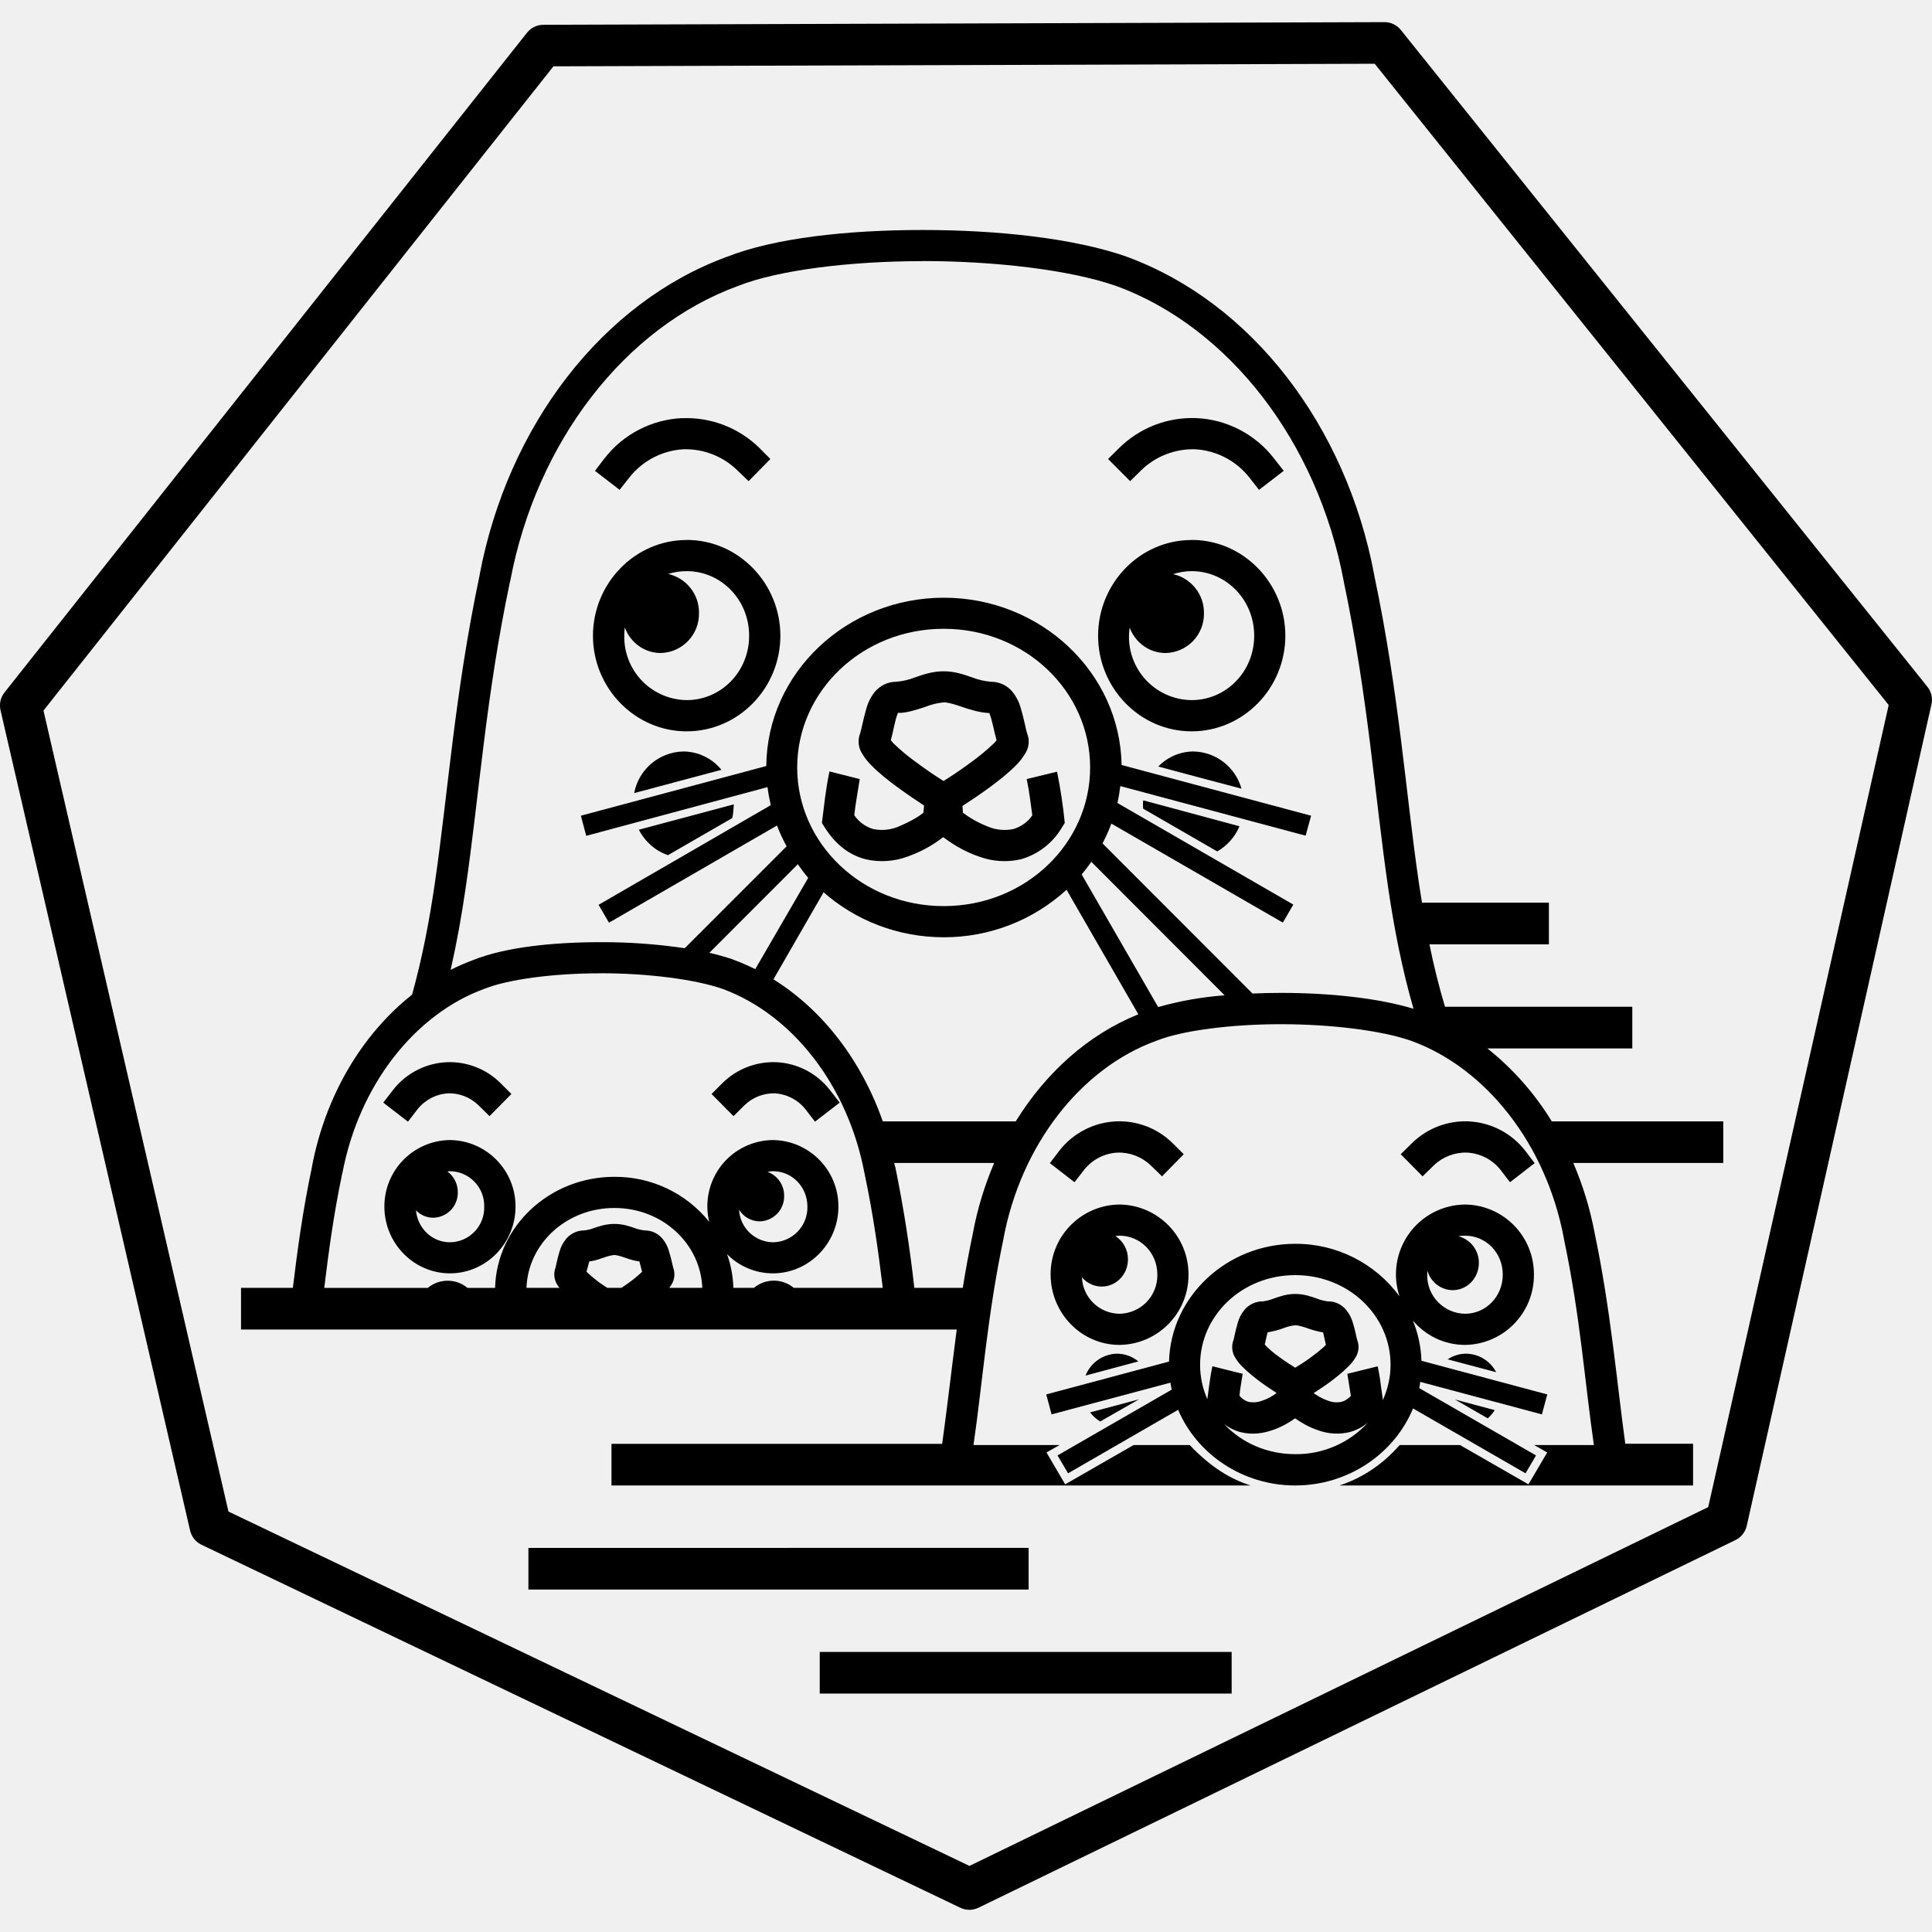
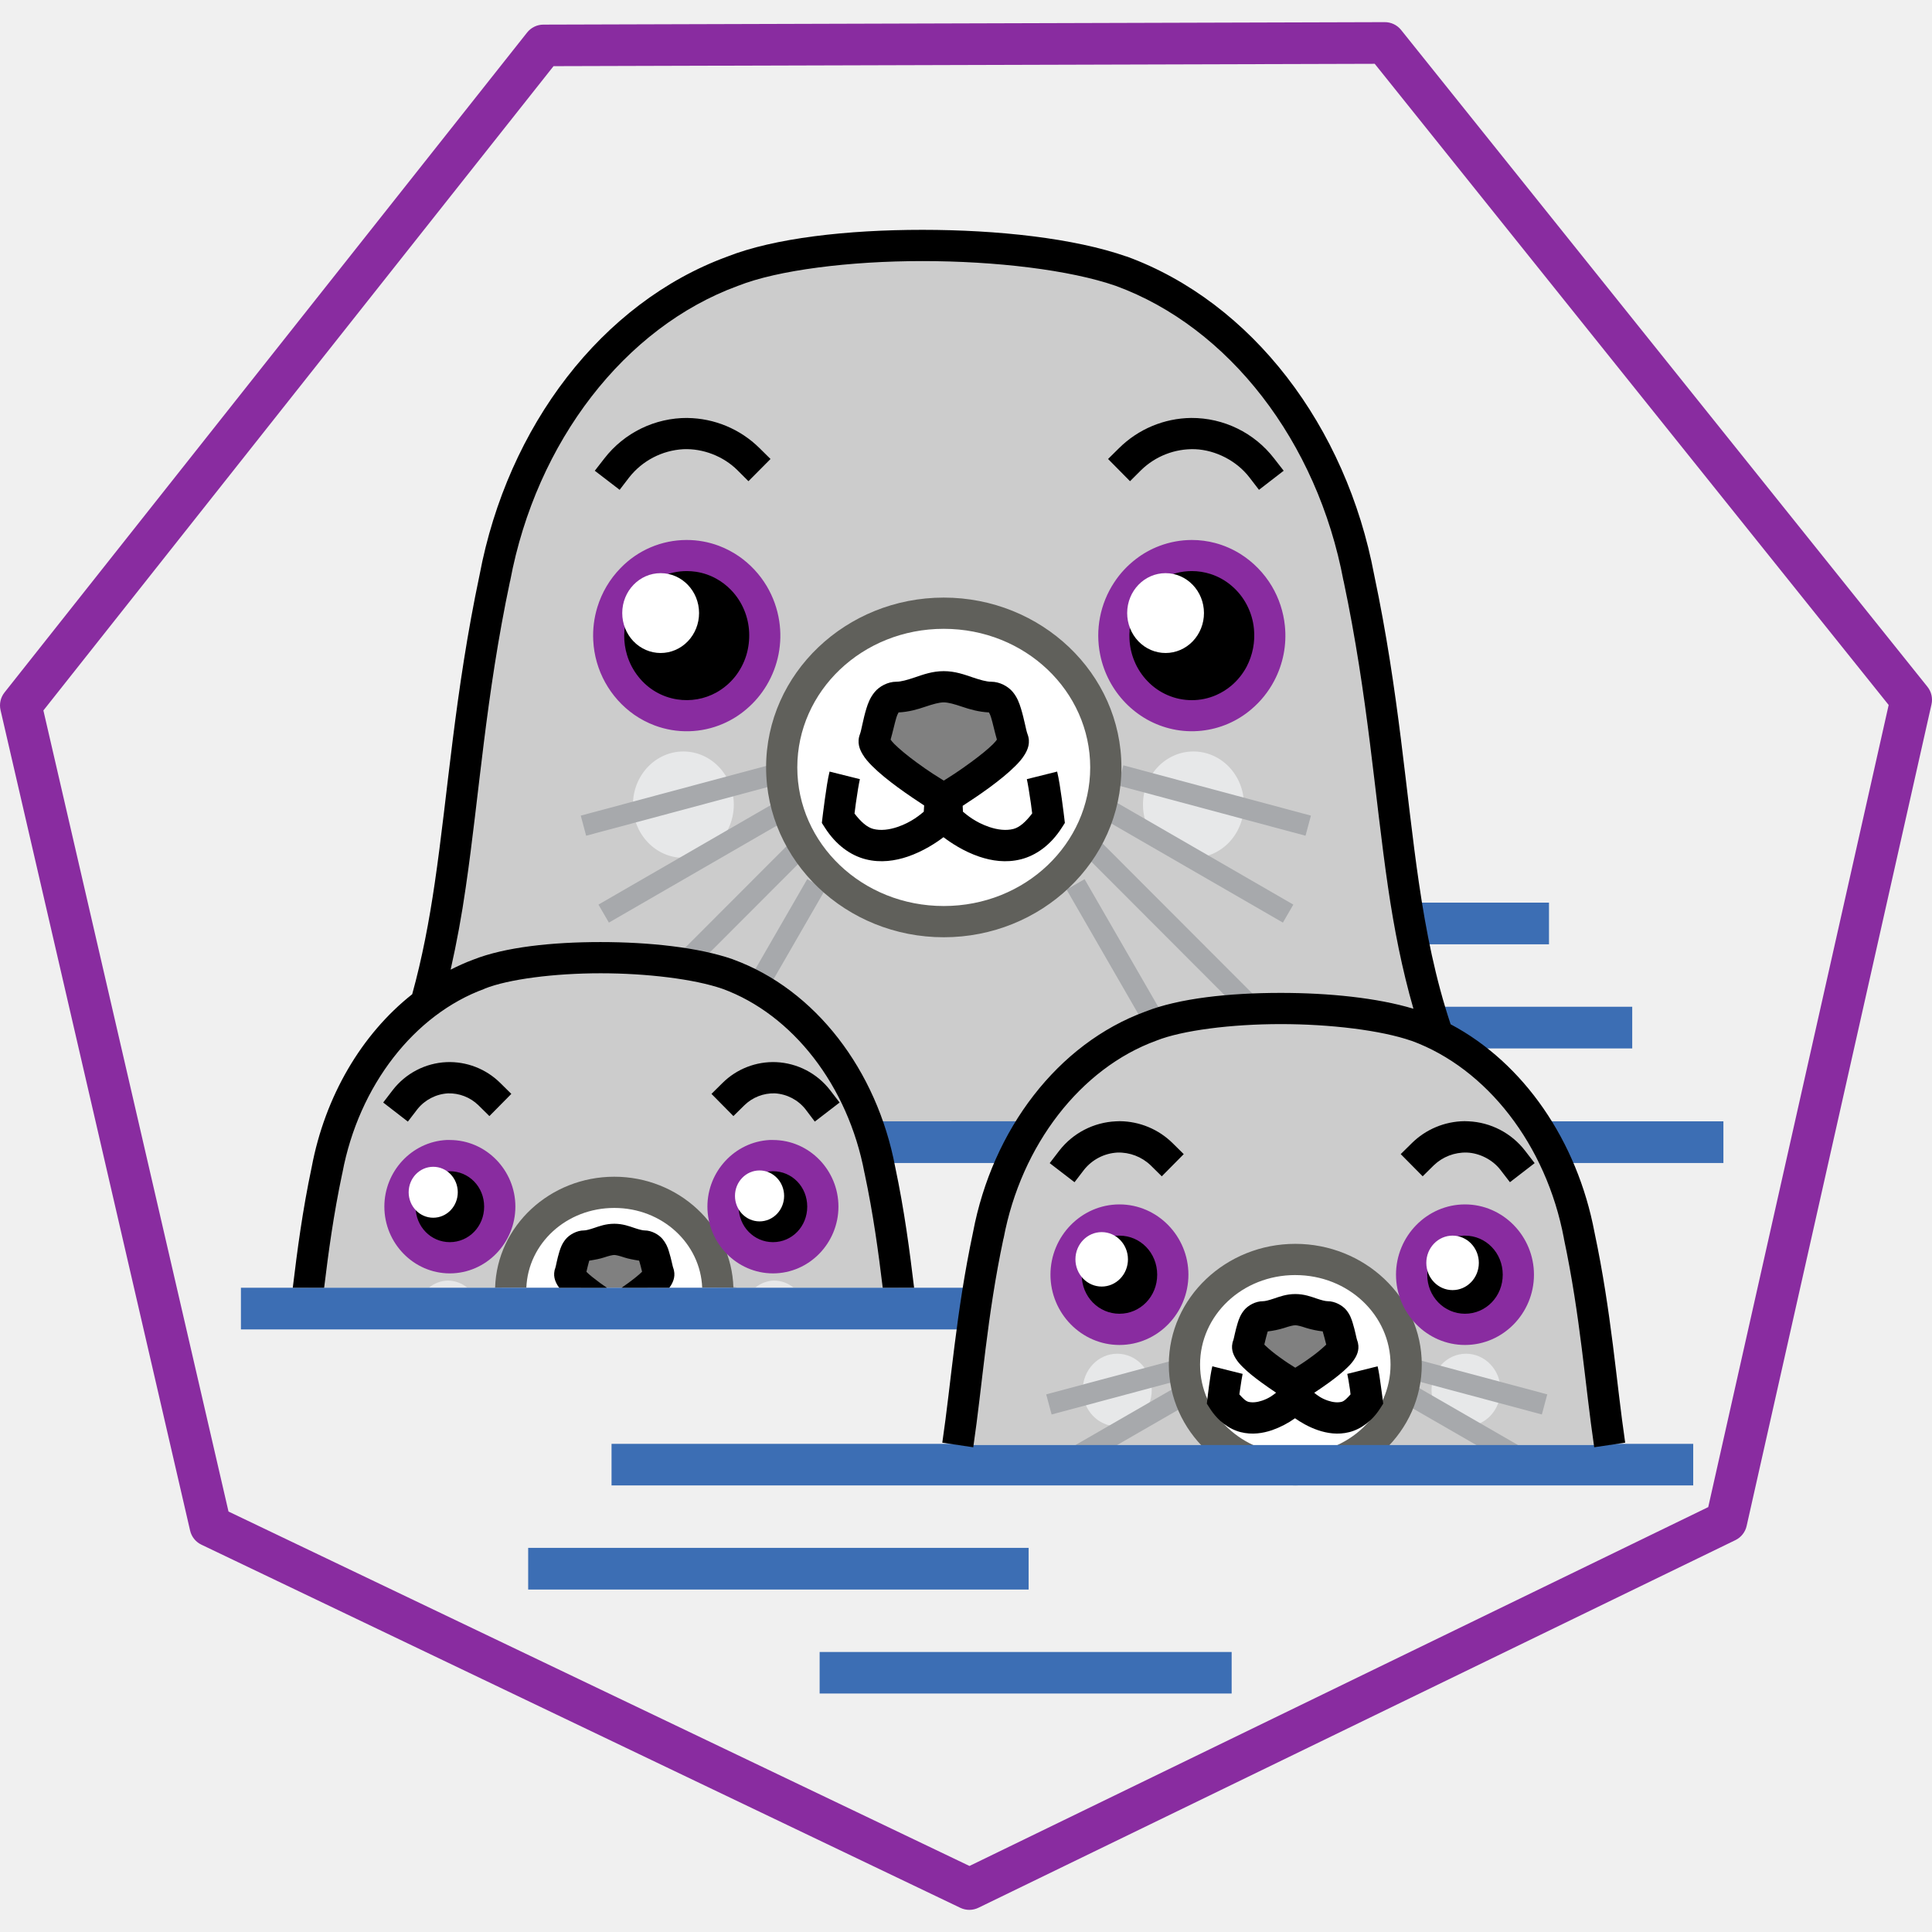
- <svg xmlns="http://www.w3.org/2000/svg" role="img" viewBox="0 0 24 24">
-   <path d="M17.2.275L6.75.308a.259.259 0 0 0-.203.098L.056 8.602a.259.259 0 0 0-.05.219l2.356 10.194a.26.26 0 0 0 .14.174l9.43 4.511a.258.258 0 0 0 .224-.002l9.401-4.566a.259.259 0 0 0 .141-.175L23.993 8.75a.258.258 0 0 0-.051-.22L17.403.374A.259.259 0 0 0 17.2.275zm-.123.517l6.385 7.966-2.242 9.964-9.177 4.457-9.205-4.402L.54 8.827 6.875.824zM11.46 2.857c-.933 0-1.84.1-2.426.332h-.002c-1.554.569-2.725 2.105-3.074 3.952v.004c-.309 1.463-.392 2.703-.556 3.824-.07.481-.159.94-.283 1.387-.628.497-1.079 1.263-1.244 2.138v.004c-.116.547-.181 1.04-.237 1.5h-.644v.518h8.891c-.061.464-.122.996-.181 1.42H7.596v.517h7.939c-.242-.078-.486-.218-.756-.502h-.697l-.85.488-.232-.396.162-.092h-1.069c.113-.776.17-1.601.373-2.564v-.004c.22-1.164.96-2.112 1.895-2.453l.004-.002h.002c.318-.127.928-.205 1.543-.205.613 0 1.244.075 1.622.207.935.341 1.676 1.29 1.895 2.453v.004c.204.963.26 1.788.373 2.564h-.742l.162.092-.233.396-.85-.488h-.75c-.219.25-.474.412-.747.502h4.392v-.518h-.842c-.103-.743-.181-1.67-.382-2.623v-.002a4.14 4.14 0 0 0-.264-.863h1.863v-.517h-2.13a3.488 3.488 0 0 0-.8-.906h1.8v-.518H17.95a8.862 8.862 0 0 1-.193-.775h1.484v-.518h-1.576c-.013-.081-.027-.161-.039-.244-.164-1.12-.246-2.36-.555-3.824v-.004c-.348-1.848-1.52-3.383-3.075-3.952l-.002-.002h-.002c-.65-.227-1.596-.33-2.531-.33zm0 .386c.904 0 1.833.11 2.404.309h.002c1.4.514 2.5 1.934 2.826 3.666v.003c.303 1.436.385 2.66.552 3.805.076.515.173 1.013.315 1.505-.449-.135-1.05-.197-1.648-.197-.12 0-.236.003-.352.008l-1.863-1.865a2.17 2.17 0 0 0 .11-.246l2.13 1.23.13-.224-2.185-1.262c.016-.069.027-.14.036-.21l2.302.616.068-.248-2.354-.63c-.02-1.153-1.008-2.078-2.208-2.078-1.205 0-2.196.931-2.206 2.091l-2.303.617.066.25 2.252-.605c.01.076.024.151.041.224L7.436 11.24l.129.222 2.087-1.207c.034.089.074.176.12.258l-1.266 1.266a6.959 6.959 0 0 0-1.045-.075c-.603 0-1.186.064-1.578.22a2.668 2.668 0 0 0-.285.124c.076-.335.137-.675.187-1.021.168-1.144.248-2.37.551-3.805l.002-.001v-.002c.326-1.733 1.426-3.153 2.828-3.666h.002l.004-.002c.488-.194 1.381-.307 2.287-.307zM8.473 5.194a1.295 1.295 0 0 0-.965.502l-.117.153.306.236.12-.152a.923.923 0 0 1 .673-.352.92.92 0 0 1 .67.262l.139.134.271-.275-.136-.137a1.293 1.293 0 0 0-.961-.37zm6.39 0a1.289 1.289 0 0 0-.96.371l-.138.137.274.275.136-.134a.923.923 0 0 1 .672-.262.923.923 0 0 1 .674.352l.119.152.307-.236-.12-.153c-.23-.3-.587-.486-.964-.502zM8.53 6.708c-.642 0-1.164.538-1.164 1.19 0 .65.522 1.187 1.164 1.187.643 0 1.164-.536 1.164-1.188 0-.651-.521-1.19-1.164-1.19zm6.273 0c-.643 0-1.162.538-1.162 1.19 0 .65.52 1.187 1.162 1.187.643 0 1.164-.536 1.164-1.188 0-.651-.521-1.19-1.164-1.19zm-6.273.387c.428 0 .776.355.776.802 0 .447-.348.8-.776.8a.785.785 0 0 1-.775-.8c0-.035.002-.07.006-.103.07.191.248.318.445.318a.487.487 0 0 0 .477-.496.49.49 0 0 0-.383-.486.759.759 0 0 1 .23-.035zm6.273 0c.428 0 .777.355.777.802 0 .447-.349.8-.777.8a.785.785 0 0 1-.77-.9c.072.19.248.315.444.315a.486.486 0 0 0 .479-.496.491.491 0 0 0-.383-.484.755.755 0 0 1 .23-.037zm-3.08.716c1.012 0 1.819.775 1.819 1.723 0 .947-.807 1.722-1.819 1.722s-1.82-.775-1.82-1.722c0-.948.808-1.723 1.82-1.723zm-.002.528c-.142 0-.258.043-.355.076a.804.804 0 0 1-.232.054c-.107 0-.2.047-.268.127a.568.568 0 0 0-.104.207c-.04.134-.062.268-.08.315a.276.276 0 0 0 .032.25c.033.056.071.1.117.146.09.092.206.183.322.268.12.088.237.166.326.224l-.008.09c-.043.036-.14.102-.324.178a.533.533 0 0 1-.299.025.43.43 0 0 1-.236-.172c.015-.138.044-.293.068-.449l-.376-.095c-.05.238-.067.43-.094.64l.037.059c.143.224.318.344.506.392a.908.908 0 0 0 .52-.033 1.57 1.57 0 0 0 .444-.242c.088.067.244.174.446.242a.908.908 0 0 0 .52.033.868.868 0 0 0 .507-.392l.037-.059a6.292 6.292 0 0 0-.096-.637l-.377.092c.032.148.051.32.07.451a.434.434 0 0 1-.237.17.533.533 0 0 1-.3-.025c-.178-.068-.272-.14-.325-.178l-.006-.084c.09-.058.209-.137.336-.23.115-.085.231-.176.322-.268a.72.72 0 0 0 .117-.146.273.273 0 0 0 .031-.25c-.018-.047-.039-.181-.08-.315a.564.564 0 0 0-.103-.207.343.343 0 0 0-.268-.127.815.815 0 0 1-.234-.054c-.097-.033-.212-.076-.354-.076zm.002.386c.057 0 .134.024.23.057.09.03.208.07.337.076.04.102.06.237.09.338a.361.361 0 0 1-.041.045 2.66 2.66 0 0 1-.276.228c-.165.122-.271.188-.342.233a5.287 5.287 0 0 1-.34-.233 2.557 2.557 0 0 1-.275-.228.34.34 0 0 1-.04-.047c.035-.119.046-.234.089-.34.08.012.246-.042.336-.072a.837.837 0 0 1 .232-.057zm-3.234.61a.635.635 0 0 0-.611.517l1.084-.289a.614.614 0 0 0-.473-.228zm6.336 0a.61.61 0 0 0-.436.187c.352.096.69.184 1.033.275a.632.632 0 0 0-.597-.462zm-.623.607c-.007.035-.002.07-.002.103l.921.532a.648.648 0 0 0 .276-.313l-1.195-.322zm-5.086.05l-1.18.315c.078.15.207.264.362.316l.797-.46c.018-.059.015-.12.021-.17zm4.441.714l1.656 1.658a4.19 4.19 0 0 0-.826.146l-.95-1.647a2.51 2.51 0 0 0 .12-.157zm-3.646.03c.04.055.083.118.129.169l-.658 1.134a2.656 2.656 0 0 0-.276-.119l-.002-.002a3.3 3.3 0 0 0-.292-.082zm3.338.317l.892 1.547c-.623.251-1.149.725-1.523 1.33h-1.652c-.262-.75-.741-1.38-1.358-1.764l.623-1.082c.394.347.919.559 1.492.559a2.25 2.25 0 0 0 1.526-.59zM7.46 12.09c.574 0 1.167.073 1.518.195.867.319 1.555 1.203 1.76 2.285l.001.002v.002c.109.513.173.98.227 1.424H9.86a.386.386 0 0 0-.494 0H9.11a1.351 1.351 0 0 0-.078-.418.799.799 0 0 0 .569.238c.45 0 .814-.375.814-.828a.824.824 0 0 0-.814-.828.822.822 0 0 0-.791 1.016 1.495 1.495 0 0 0-1.18-.559c-.798 0-1.46.611-1.48 1.38h-.342a.386.386 0 0 0-.494 0H4.028c.054-.445.116-.912.224-1.425l.002-.002v-.002c.205-1.084.894-1.97 1.764-2.287h.002l.004-.002c.295-.117.863-.191 1.437-.19zm-1.91 1.105a.898.898 0 0 0-.67.348l-.119.154.307.237.119-.155a.525.525 0 0 1 .379-.197.52.52 0 0 1 .377.147l.138.136.272-.275-.137-.137a.895.895 0 0 0-.666-.258zm4.094 0a.9.9 0 0 0-.668.258l-.137.137.273.275.137-.136a.522.522 0 0 1 .377-.147.525.525 0 0 1 .379.197l.119.155.307-.237-.12-.154a.894.894 0 0 0-.667-.348zm4.222.735a.947.947 0 0 0-.707.365l-.117.154.306.237.12-.155a.568.568 0 0 1 .413-.213.571.571 0 0 1 .414.159l.14.136.27-.275-.138-.137a.942.942 0 0 0-.701-.271zm4.374 0a.942.942 0 0 0-.7.271l-.14.137.272.275.139-.136a.571.571 0 0 1 .414-.159.568.568 0 0 1 .414.213l.119.155.306-.237-.117-.154a.947.947 0 0 0-.707-.365zm-12.65.232a.824.824 0 0 0-.815.828c0 .453.365.828.814.828.45 0 .815-.375.815-.828a.824.824 0 0 0-.815-.828zm5.518.285h1.242a4.137 4.137 0 0 0-.263.864v.002c-.05.237-.092.464-.127.685h-.602a16.77 16.77 0 0 0-.236-1.5l-.002-.002c-.003-.016-.009-.032-.012-.049zm-5.519.102a.43.43 0 0 1 .426.441.43.43 0 0 1-.426.442c-.22 0-.4-.171-.422-.397a.298.298 0 0 0 .215.092.31.31 0 0 0 .305-.316.317.317 0 0 0-.129-.258c.01-.001.02-.004.031-.004zm4.014 0c.235 0 .427.193.427.441a.433.433 0 0 1-.427.442.427.427 0 0 1-.422-.405.3.3 0 0 0 .256.145.31.31 0 0 0 .304-.317.314.314 0 0 0-.207-.298c.023-.004.045-.008.069-.008zm4.304.414a.865.865 0 0 0-.856.87c0 .478.382.874.856.874a.868.868 0 0 0 .857-.873.867.867 0 0 0-.857-.871zm4.292 0a.867.867 0 0 0-.814 1.14 1.597 1.597 0 0 0-1.295-.652c-.846 0-1.546.65-1.568 1.463l-1.525.408.066.248 1.477-.394c.004.028.009.06.015.087l-1.418.817.131.222 1.367-.789c.235.552.801.94 1.455.94.66 0 1.233-.397 1.463-.957l1.398.806.13-.222-1.45-.836c.005-.025.008-.053.012-.078l1.511.404.067-.248-1.563-.418a1.438 1.438 0 0 0-.107-.5c.157.186.39.303.648.303a.867.867 0 0 0 .856-.873.865.865 0 0 0-.856-.871zm-10.567.043c.598 0 1.071.444 1.092.992h-.41c.007-.01.016-.02.023-.033a.24.24 0 0 0 .025-.22c-.005-.016-.021-.102-.05-.196a.416.416 0 0 0-.078-.156.282.282 0 0 0-.225-.108.499.499 0 0 1-.129-.031c-.062-.021-.142-.05-.248-.05-.106 0-.188.029-.25.05a.49.49 0 0 1-.127.031.29.29 0 0 0-.225.108.424.424 0 0 0-.08.156c-.029.094-.043.18-.048.195a.242.242 0 0 0 .023.22c.008.014.017.023.025.034h-.41c.02-.548.494-.992 1.092-.992zm6.275.344c.259 0 .47.211.47.484a.477.477 0 0 1-.47.486.472.472 0 0 1-.467-.453.322.322 0 0 0 .246.115c.18 0 .326-.15.326-.338a.34.34 0 0 0-.156-.289c.017-.002.033-.005.05-.005zm4.292 0c.26 0 .469.211.469.484 0 .272-.21.486-.469.486a.477.477 0 0 1-.47-.486c0-.016.002-.031.004-.047a.33.33 0 0 0 .312.24c.18 0 .326-.15.326-.338a.338.338 0 0 0-.256-.332.475.475 0 0 1 .084-.007zm-10.567.24c.021 0 .063.01.125.031.086.03.117.039.186.049.012.041.022.088.033.129a1.475 1.475 0 0 1-.168.138c-.038.028-.064.045-.088.061h-.176c-.024-.016-.052-.033-.09-.06a1.602 1.602 0 0 1-.168-.14l.034-.128c.107-.014.146-.04.185-.049a.504.504 0 0 1 .127-.031zm8.458.25c.661 0 1.184.502 1.184 1.113 0 .156-.035.304-.096.44l-.002-.024-.022-.156a2.443 2.443 0 0 0-.04-.24l-.377.093.044.274a.24.24 0 0 1-.115.074.299.299 0 0 1-.168-.014c-.087-.03-.132-.063-.18-.094.057-.037.13-.084.198-.134.08-.06.16-.123.226-.19a.542.542 0 0 0 .092-.111.245.245 0 0 0 .026-.225c-.008-.019-.022-.112-.053-.21a.444.444 0 0 0-.084-.163.286.286 0 0 0-.23-.107.566.566 0 0 1-.14-.037c-.065-.022-.152-.055-.263-.055-.11 0-.195.032-.262.055a.575.575 0 0 1-.14.037.294.294 0 0 0-.23.107.436.436 0 0 0-.083.162c-.03.1-.045.192-.052.211a.246.246 0 0 0 .025.225.534.534 0 0 0 .09.111c.066.067.146.13.226.19.068.05.138.095.194.132a.57.57 0 0 1-.18.096.305.305 0 0 1-.17.014.237.237 0 0 1-.111-.076c.008-.09.026-.177.04-.272l-.376-.094c-.032.146-.045.286-.063.409a1.052 1.052 0 0 1-.09-.428c0-.611.521-1.113 1.182-1.113zm0 .623c.026 0 .074.01.14.033.066.025.169.052.206.055l.035.156c-.04.04-.112.1-.184.152-.095.07-.14.095-.197.131-.056-.036-.1-.061-.195-.13a1.236 1.236 0 0 1-.184-.157l.035-.152a1.04 1.04 0 0 0 .206-.055.523.523 0 0 1 .138-.033zm-2.22.353a.43.43 0 0 0-.385.272l.656-.176a.416.416 0 0 0-.271-.096zm4.333 0a.414.414 0 0 0-.22.07l.603.16a.426.426 0 0 0-.383-.23zm-4.054.567l-.607.162a.436.436 0 0 0 .125.113zm3.925.002l.407.234a.443.443 0 0 0 .087-.102zm-1.986.234c.067.047.165.108.285.148a.68.68 0 0 0 .389.024.57.57 0 0 0 .232-.121 1.201 1.201 0 0 1-.904.394c-.356 0-.67-.145-.885-.375a.58.58 0 0 0 .207.102c.144.036.28.014.391-.024.12-.04.218-.1.285-.148zm-9.524 1.61v.517h6.214v-.518zm3.619 1.292v.517H15.3v-.517z" />
+ <svg xmlns="http://www.w3.org/2000/svg" viewBox="0 0 128 128">
+   <path fill="#3c6eb4" d="M93.188 59.803c.148.927.3 1.854.482 2.76h8.955v-2.76zm1.484 6.896c.185.634.381 1.265.598 1.893.52.259 1.027.548 1.517.87h11.352v-2.763zm-18.431 1.282c-.426.155-.843.336-1.252.533v.004c.41-.198.825-.382 1.252-.537zm-41.248 34.57v2.76H68.15v-2.76zm19.31 6.896v2.752H81.6v-2.752z" />
+   <path fill="#ccc" d="M61.114 16.26c-4.91 0-9.721.567-12.586 1.707-7.89 2.888-13.95 10.775-15.746 20.33-2.365 11.186-2.224 19.941-4.572 28.178a13.589 13.589 0 0 1 3.529-1.94c1.834-.726 4.909-1.09 8.049-1.09 3.14 0 6.35.365 8.431 1.09 4.571 1.67 8.177 5.96 9.67 11.284h9.719c1.991-3.681 5.03-6.523 8.633-7.838 3.919-1.554 13.165-1.55 17.617 0 .483.176.952.39 1.414.619-3.062-8.866-2.673-18.151-5.242-30.303-1.795-9.555-7.857-17.442-15.746-20.33-3.254-1.136-8.261-1.706-13.17-1.707Z" />
+   <path fill="#e7e8e9" d="M45.275 49.787a3.344 3.523 0 0 0-3.34 3.523 3.344 3.523 0 0 0 3.34 3.523 3.344 3.523 0 0 0 3.341-3.523 3.344 3.523 0 0 0-3.34-3.523zm33.79 0a3.344 3.523 0 0 0-3.34 3.523 3.344 3.523 0 0 0 3.34 3.523 3.344 3.523 0 0 0 3.35-3.523 3.344 3.523 0 0 0-3.35-3.523z" />
+   <path fill="#a7a9ac" d="m50.905 50.705-12.428 3.332.356 1.332 12.43-3.332zm23.52 0-.358 1.332 12.427 3.332.358-1.332zm-22.276 2.008L39.65 59.932l.69 1.193 12.497-7.218zm21.039 0-.69 1.194 12.498 7.218.69-1.193zm-20.125 2.395-8.607 8.619c.586.074 1.144.167 1.677.271l7.905-7.916zm19.21 0-.974.974 10.809 10.826c.612-.04 1.237-.067 1.87-.08zm-18.792 3.138-3.957 6.86c.411.203.814.426 1.205.672l3.947-6.844zm18.375 0-1.195.688 5.287 9.168c.098-.039.193-.085.293-.121.31-.123.665-.233 1.037-.336z" />
+   <path fill="#fff" d="M73.261 50.84a10.736 10.217 0 0 1-10.736 10.218A10.736 10.217 0 0 1 51.788 50.84a10.736 10.217 0 0 1 10.737-10.217A10.736 10.217 0 0 1 73.26 50.84Z" />
+   <path fill="#808080" d="M67.107 48.998c-.36-.933-.36-2.799-1.44-2.799s-2.08-.7-3.142-.7c-1.063 0-2.06.7-3.142.7-1.08 0-1.08 1.866-1.44 2.8-.36.932 4.582 3.964 4.582 3.964s4.942-3.032 4.582-3.965z" />
+   <path fill="#3c6eb4" d="M57.399 74.29c.33.886.59 1.81.793 2.761h8.799c.443-.973.958-1.897 1.535-2.762zm44.177.001a19.673 19.673 0 0 1 1.532 2.76h11.072v-2.76z" />
+   <path fill="#ccc" d="M39.789 63.445c-3.14 0-6.216.364-8.05 1.09-5.046 1.844-8.917 6.878-10.065 12.975-.6 2.826-.945 5.391-1.238 7.807h39.086c-.293-2.416-.63-4.98-1.23-7.807-1.147-6.097-5.027-11.13-10.074-12.974-2.082-.725-5.29-1.09-8.43-1.09Z" />
+   <path fill="#e7e8e9" d="M29.663 84.84a2.14 2.248 0 0 0-1.255.477h2.56a2.14 2.248 0 0 0-1.305-.476zm21.62 0a2.14 2.248 0 0 0-1.256.477h2.562a2.14 2.248 0 0 0-1.307-.476z" />
+   <path fill="#a7a9ac" d="m33.202 85.187-.484.13h.52zm15.172 0-.035.13h.52z" />
+   <path fill="#fff" d="M40.698 79a6.868 6.52 0 0 0-6.846 6.317h13.682A6.868 6.52 0 0 0 40.698 79Z" />
+   <path fill="#808080" d="M40.698 82.106c-.68 0-1.317.45-2.008.45-.691 0-.696 1.188-.926 1.783-.08.208.268.583.735.978h4.396c.468-.395.808-.77.727-.978-.23-.595-.226-1.783-.917-1.783-.69 0-1.327-.45-2.007-.45z" />
+   <path fill="#892ca0" d="m91.736 1.467-55.738.164a1.38 1.38 0 0 0-1.073.52L.295 45.883a1.38 1.38 0 0 0-.26 1.16l12.56 54.363a1.38 1.38 0 0 0 .753.935l50.285 24.061a1.38 1.38 0 0 0 1.195-.01l50.148-24.355a1.38 1.38 0 0 0 .744-.943l12.247-54.432a1.38 1.38 0 0 0-.268-1.16L92.82 1.977a1.38 1.38 0 0 0-1.083-.51Zm-.657 2.76 34.05 42.48-11.954 53.142-48.945 23.776-49.091-23.482L2.875 47.07 36.673 4.383Z" />
+   <path fill="#ccc" d="M106.644 95.737c-.606-4.124-.9-8.61-2.019-13.887-1.228-6.518-5.373-11.9-10.768-13.87-4.452-1.55-13.697-1.554-17.616 0-5.395 1.97-9.54 7.352-10.768 13.87-1.118 5.278-1.413 9.763-2.019 13.887" />
+   <path fill="#e7e8e9" d="M74.02 89.688a2.287 2.404 0 0 0-2.286 2.406A2.287 2.404 0 0 0 74.02 94.5a2.287 2.404 0 0 0 2.285-2.406 2.287 2.404 0 0 0-2.285-2.406zm23.11 0a2.287 2.404 0 0 0-2.286 2.406A2.287 2.404 0 0 0 97.13 94.5a2.287 2.404 0 0 0 2.285-2.406 2.287 2.404 0 0 0-2.285-2.406z" />
+   <path fill="#a7a9ac" d="m77.814 90.104-8.5 2.277.358 1.332 8.498-2.277zm16.196 0-.358 1.332 8.5 2.277.358-1.332zm-15.4 1.392-8.544 4.926.688 1.193 8.543-4.924zm14.605 0-.69 1.195 8.543 4.924.69-1.193z" />
+   <path fill="#fff" d="M93.157 90.41a7.343 6.97 0 0 1-7.342 6.97 7.343 6.97 0 0 1-7.343-6.97 7.343 6.97 0 0 1 7.343-6.97 7.343 6.97 0 0 1 7.342 6.97z" />
+   <path fill="#808080" d="M88.948 89.152c-.246-.636-.246-1.91-.985-1.91-.738 0-1.42-.476-2.148-.476-.727 0-1.41.477-2.149.477-.738 0-.738 1.273-.985 1.91-.246.636 3.134 2.704 3.134 2.704s3.38-2.068 3.133-2.705z" />
+   <path fill="#60605b" d="M62.526 39.592c-6.461 0-11.77 5.022-11.77 11.252s5.309 11.252 11.77 11.252c6.462 0 11.771-5.022 11.771-11.252s-5.311-11.252-11.771-11.252zm0 2.069c5.398 0 9.703 4.128 9.703 9.183 0 5.056-4.305 9.182-9.703 9.182-5.397 0-9.703-4.126-9.703-9.182 0-5.055 4.306-9.183 9.703-9.183zm-21.828 36.3c-4.254 0-7.78 3.26-7.895 7.356h2.069c.112-2.92 2.637-5.288 5.826-5.288 3.19 0 5.712 2.368 5.824 5.288h2.068c-.113-4.095-3.64-7.356-7.892-7.356zm45.119 4.447c-4.585 0-8.38 3.56-8.38 7.998 0 4.44 3.795 8.006 8.38 8.006 4.586 0 8.379-3.567 8.379-8.006 0-4.438-3.793-7.998-8.38-7.998zm0 2.069c3.525 0 6.31 2.667 6.31 5.93 0 3.26-2.785 5.937-6.31 5.937-3.524 0-6.31-2.677-6.31-5.938 0-3.26 2.786-5.93 6.31-5.93z" />
+   <path fill="#3c6eb4" d="M15.962 85.317v2.76h48.462c.12-.897.253-1.816.406-2.76zM40.516 95.66v2.752h71.664V95.66h-5.545l.01.076H63.453l.01-.076z" />
+   <path d="M61.116 15.227h-.002c-4.982 0-9.83.544-12.955 1.783-8.283 3.043-14.528 11.225-16.385 21.076-1.652 7.815-2.09 14.424-2.969 20.408-.375 2.558-.838 4.995-1.496 7.377-3.361 2.655-5.775 6.766-6.658 11.45-.616 2.913-.957 5.54-1.254 7.996h2.078c.288-2.37.624-4.86 1.203-7.59l.008-.01v-.018c1.09-5.783 4.77-10.492 9.408-12.185l.018-.01.008-.008c1.573-.624 4.607-1.014 7.668-1.014 3.057 0 6.211.381 8.084 1.031 4.634 1.696 8.311 6.406 9.4 12.186v.018l.008.01c.58 2.73.915 5.221 1.203 7.59h2.079c-.297-2.458-.637-5.09-1.254-8.006-1.21-6.406-5.282-11.754-10.735-13.745h-.008l-.008-.01c-2.292-.796-5.55-1.14-8.77-1.142-3.214 0-6.328.333-8.419 1.16-.518.19-1.02.42-1.512.668a70.243 70.243 0 0 0 1-5.445c.895-6.102 1.315-12.633 2.934-20.287l.01-.01v-.016c1.736-9.24 7.606-16.806 15.086-19.544l.01-.008h.015c2.605-1.036 7.375-1.636 12.205-1.635 4.823 0 9.764.583 12.81 1.643 7.48 2.737 13.35 10.303 15.084 19.543l.01.02v.007c1.618 7.654 2.048 14.185 2.943 20.287.403 2.748.926 5.41 1.68 8.035-2.394-.724-5.604-1.05-8.795-1.05-3.43 0-6.747.36-8.966 1.238-5.794 2.12-10.125 7.8-11.416 14.619-1.136 5.358-1.438 9.879-2.036 13.943l2.051.303c.615-4.183.898-8.626 2-13.823l.01-.01v-.007c1.168-6.205 5.123-11.276 10.11-13.096h.007l.018-.01c1.7-.674 4.946-1.09 8.223-1.09 3.275 0 6.648.407 8.664 1.108h.01c4.977 1.826 8.922 6.89 10.09 13.088v.017c1.101 5.196 1.392 9.64 2.007 13.822l2.053-.302c-.597-4.065-.9-8.586-2.035-13.944-1.146-6.057-4.692-11.213-9.53-13.777-1.004-3.013-1.62-6.093-2.101-9.367-.877-5.98-1.312-12.584-2.961-20.39-1.854-9.868-8.103-18.074-16.402-21.112h-.018c-3.464-1.21-8.52-1.764-13.51-1.765zM45.546 27.69a6.912 6.912 0 0 0-5.506 2.684l-.633.814 1.646 1.264.631-.823a4.92 4.92 0 0 1 3.592-1.869c1.3-.055 2.65.468 3.574 1.385l.736.736 1.463-1.472-.736-.727a6.905 6.905 0 0 0-4.77-1.99zm33.372 0a6.905 6.905 0 0 0-4.77 1.992l-.736.727 1.455 1.472.737-.736a4.895 4.895 0 0 1 3.574-1.385c1.375.06 2.76.777 3.6 1.87l.633.822 1.636-1.264-.633-.814a6.895 6.895 0 0 0-5.496-2.684zm-33.425 9.115a5.17 5.306 0 0 0-5.168 5.305 5.17 5.306 0 0 0 5.168 5.306 5.17 5.306 0 0 0 5.175-5.306 5.17 5.306 0 0 0-5.175-5.305zm33.468 0a5.17 5.306 0 0 0-5.167 5.305 5.17 5.306 0 0 0 5.167 5.306 5.17 5.306 0 0 0 5.168-5.306 5.17 5.306 0 0 0-5.167-5.305zm-16.435 7.66c-.758 0-1.379.233-1.895.407-.517.175-.93.294-1.248.294-.567 0-1.124.311-1.427.676-.302.364-.445.74-.555 1.098-.22.713-.327 1.438-.424 1.69-.222.574-.01 1.031.166 1.331.175.3.389.536.63.78.484.486 1.096.973 1.714 1.427.633.464 1.268.886 1.74 1.194l-.025.416c-.233.19-.8.693-1.74 1.011-.556.188-1.116.255-1.602.131-.413-.106-.824-.47-1.246-1.021.027-.218.037-.307.086-.666.087-.628.213-1.387.27-1.612l-2.009-.502c-.12.48-.222 1.18-.312 1.829-.09.648-.156 1.203-.156 1.203l-.043.37.199.311c.729 1.146 1.701 1.841 2.701 2.096 1 .256 1.97.101 2.78-.172 1.05-.357 1.906-.93 2.378-1.29.473.36 1.324.935 2.371 1.29.81.274 1.77.428 2.77.172s1.973-.95 2.701-2.096l.2-.31-.044-.371s-.066-.555-.156-1.203c-.09-.65-.194-1.349-.312-1.829l-2.008.502c.056.225.182.984.27 1.612.048.354.06.44.085.658-.424.556-.83.923-1.246 1.03-.486.123-1.045.056-1.601-.132-.94-.318-1.508-.821-1.74-1.011l-.018-.389c.479-.31 1.128-.74 1.783-1.22.618-.455 1.23-.943 1.715-1.43.24-.243.456-.479.63-.778.177-.3.387-.757.165-1.332-.097-.25-.212-.976-.432-1.69-.11-.356-.242-.734-.545-1.099-.303-.364-.86-.674-1.428-.674-.317 0-.73-.12-1.246-.294-.517-.174-1.137-.407-1.896-.407zm0 2.069c.305 0 .71.118 1.23.293.478.162 1.079.34 1.764.373.023.035.085.15.148.355.111.36.224.91.38 1.445-.05.068-.11.153-.241.285-.342.344-.9.791-1.473 1.211-.88.647-1.43.984-1.808 1.221-.375-.236-.936-.57-1.819-1.22-.573-.42-1.12-.868-1.462-1.212-.132-.132-.19-.217-.24-.285.154-.535.268-1.084.378-1.445a1.55 1.55 0 0 1 .149-.355c.684-.032 1.277-.211 1.756-.373.518-.175.934-.293 1.238-.293zM29.584 70.369c-1.4.06-2.71.744-3.566 1.854l-.63.822 1.634 1.264.633-.824a2.803 2.803 0 0 1 2.025-1.047 2.777 2.777 0 0 1 2.008.779l.736.727 1.453-1.471-.736-.727a4.786 4.786 0 0 0-3.557-1.377zm21.838 0a4.767 4.767 0 0 0-3.55 1.377l-.735.727 1.453 1.47.737-.726a2.777 2.777 0 0 1 2.007-.78 2.8 2.8 0 0 1 2.026 1.048l.623.824 1.644-1.264-.632-.822a4.79 4.79 0 0 0-3.573-1.854zm45.604 3.912h-.002a5.046 5.046 0 0 0-3.487 1.456l-.736.726 1.455 1.47.734-.726a3.029 3.029 0 0 1 2.2-.847c.84.035 1.701.477 2.214 1.142l.633.822 1.637-1.263-.633-.822a5.022 5.022 0 0 0-3.758-1.95c-.085-.003-.17-.008-.257-.008zm-22.824 0c-.087 0-.173.004-.26.009a5.04 5.04 0 0 0-3.766 1.949l-.63.822 1.644 1.264.63-.823a3.035 3.035 0 0 1 2.208-1.142 3.048 3.048 0 0 1 2.207.847l.736.727 1.455-1.47-.736-.727a5.045 5.045 0 0 0-3.488-1.455zM29.8 76.559a3.307 3.386 0 0 0-3.306 3.384 3.307 3.386 0 0 0 3.306 3.393 3.307 3.386 0 0 0 3.306-3.393 3.307 3.386 0 0 0-3.306-3.384zm21.412 0a3.307 3.386 0 0 0-3.315 3.384 3.307 3.386 0 0 0 3.315 3.393 3.307 3.386 0 0 0 3.306-3.393 3.307 3.386 0 0 0-3.306-3.384zm22.953 4.276a3.536 3.62 0 0 0-3.53 3.617 3.536 3.62 0 0 0 3.53 3.618 3.536 3.62 0 0 0 3.54-3.618 3.536 3.62 0 0 0-3.54-3.617zm22.893 0a3.536 3.62 0 0 0-3.54 3.617 3.536 3.62 0 0 0 3.54 3.618 3.536 3.62 0 0 0 3.532-3.618 3.536 3.62 0 0 0-3.532-3.617zm-56.361.242c-.566 0-1.004.167-1.334.278-.33.11-.551.164-.674.164-.47 0-.957.276-1.203.572-.246.295-.347.58-.424.83-.156.503-.229.965-.26 1.047-.206.533-.01.94.13 1.178.038.066.08.115.12.172h3.16a11.125 11.125 0 0 1-.459-.32c-.358-.264-.707-.541-.9-.735v-.01c.063-.26.137-.572.182-.719.005-.016.004-.002.01-.015.366-.054.733-.127.976-.21.332-.111.562-.163.676-.163.113 0 .334.052.666.164.243.082.613.155.978.209.005.013.003 0 .008.015.046.147.128.457.19.72l-.008.009c-.193.194-.54.471-.899.734a15.49 15.49 0 0 1-.45.32h3.16c.04-.055.082-.106.119-.171.14-.238.337-.645.13-1.178-.03-.081-.113-.544-.27-1.047a2.198 2.198 0 0 0-.423-.83c-.246-.296-.723-.572-1.193-.572-.123 0-.346-.053-.676-.164-.33-.111-.766-.278-1.332-.278Zm45.119 4.657c-.59 0-1.05.176-1.403.295s-.597.18-.744.18c-.482 0-.976.275-1.23.58-.252.303-.359.602-.44.866-.164.528-.246 1.023-.285 1.125-.209.54-.006.95.137 1.194.144.246.31.42.486.598.353.353.781.688 1.211 1.003.355.26.701.496.996.694-.195.155-.454.367-.928.527-.34.115-.656.142-.908.078-.184-.047-.391-.261-.597-.492.016-.127.02-.135.043-.295.06-.425.145-.952.173-1.064l-2.007-.502c-.092.368-.155.834-.217 1.279-.062.447-.104.832-.104.832l-.043.363.2.313c.533.838 1.277 1.379 2.04 1.574.765.195 1.486.071 2.079-.129a6.1 6.1 0 0 0 1.523-.789c.358.252.887.573 1.524.79.593.2 1.312.323 2.076.128.765-.195 1.509-.736 2.043-1.574l.2-.313-.044-.363s-.051-.384-.113-.83c-.061-.446-.123-.913-.215-1.281l-2.008.502c.028.112.123.64.182 1.064.02.16.017.168.033.295-.205.23-.405.445-.588.492-.252.064-.57.037-.91-.078-.46-.156-.713-.364-.908-.52.3-.198.65-.436 1.013-.7.43-.316.858-.65 1.211-1.004a2.89 2.89 0 0 0 .485-.598c.144-.245.338-.655.13-1.194-.04-.102-.123-.597-.287-1.125-.08-.264-.18-.563-.431-.867-.254-.304-.747-.58-1.229-.58-.146 0-.39-.06-.744-.18-.353-.12-.812-.294-1.402-.294zm0 2.068c.137 0 .381.062.736.182a6.22 6.22 0 0 0 1.082.224c.013.028 0 .01.015.06.054.175.141.511.217.815l-.035.035a9.253 9.253 0 0 1-.969.795c-.505.37-.744.51-1.046.701-.3-.19-.54-.329-1.047-.7a9.251 9.251 0 0 1-.971-.796c-.022-.023-.014-.024-.033-.045.074-.298.154-.632.207-.804.016-.053.012-.033.025-.06a6.043 6.043 0 0 0 1.074-.225c.355-.12.607-.182.744-.182z" />
+   <path fill="#892ca0" d="M45.491 35.775a6.084 6.084 0 0 0-4.382 1.866 6.361 6.361 0 0 0-1.535 2.595 6.388 6.388 0 0 0-.27 2.198 6.397 6.397 0 0 0 2.721 4.923 6.211 6.211 0 0 0 1.335.701 6.056 6.056 0 0 0 4.55-.11 6.095 6.095 0 0 0 1.531-.954 6.295 6.295 0 0 0 1.36-1.607 6.396 6.396 0 0 0 .826-4.236 6.431 6.431 0 0 0-.827-2.317 6.396 6.396 0 0 0-1.837-1.973 6.211 6.211 0 0 0-1.336-.7 6.047 6.047 0 0 0-2.134-.386zm33.47 0a6.107 6.107 0 0 0-2.132.389 6.075 6.075 0 0 0-1.577.878 6.277 6.277 0 0 0-1.43 1.538 6.396 6.396 0 0 0-.932 4.8 6.401 6.401 0 0 0 1.688 3.2 6.33 6.33 0 0 0 1.428 1.096 6.141 6.141 0 0 0 1.705.64 6.01 6.01 0 0 0 1.885.097 6.06 6.06 0 0 0 3.31-1.422 6.32 6.32 0 0 0 1.506-1.872 6.383 6.383 0 0 0 .715-3.652 6.431 6.431 0 0 0-.864-2.63 6.39 6.39 0 0 0-2.086-2.138 6.18 6.18 0 0 0-1.665-.722 6.021 6.021 0 0 0-1.55-.202zm-33.47 2.06h.002a4.315 4.315 0 0 1 .63.048 4.006 4.006 0 0 1 1.343.462 4.108 4.108 0 0 1 .956.732 4.226 4.226 0 0 1 .89 1.358 4.325 4.325 0 0 1 .321 1.453 4.547 4.547 0 0 1-.182 1.504 4.325 4.325 0 0 1-.761 1.45 4.226 4.226 0 0 1-1.224 1.035 4.069 4.069 0 0 1-2.603.46 4.056 4.056 0 0 1-2.562-1.497 4.252 4.252 0 0 1-.76-1.45 4.375 4.375 0 0 1-.186-1.28 4.54 4.54 0 0 1 .187-1.28 4.33 4.33 0 0 1 .76-1.449 4.218 4.218 0 0 1 1.22-1.034 4.062 4.062 0 0 1 1.757-.506c.07-.004.141-.005.212-.005zm33.47 0a4.088 4.088 0 0 1 1.23.191 4.036 4.036 0 0 1 1.4.779 4.19 4.19 0 0 1 1.008 1.258 4.3 4.3 0 0 1 .479 1.607 4.472 4.472 0 0 1-.48 2.489 4.28 4.28 0 0 1-1.007 1.258 4.146 4.146 0 0 1-1.02.636 4.033 4.033 0 0 1-3.218 0 4.068 4.068 0 0 1-1.315-.911 4.226 4.226 0 0 1-.888-1.358 4.326 4.326 0 0 1-.32-1.452 4.54 4.54 0 0 1 .079-1.09 4.372 4.372 0 0 1 .623-1.532 4.25 4.25 0 0 1 1.118-1.15 4.105 4.105 0 0 1 1.279-.591 4.035 4.035 0 0 1 1.032-.134zM29.688 75.527a1.39 1.39 0 0 0-.112.001c-2.295.12-4.111 2.074-4.111 4.414 0 2.416 1.937 4.423 4.336 4.423s4.344-2.007 4.344-4.423-1.945-4.414-4.344-4.414l-.113-.001zm21.413 0a1.415 1.415 0 0 0-.113.001c-2.295.12-4.12 2.074-4.12 4.414 0 2.416 1.946 4.423 4.345 4.423 2.4 0 4.336-2.007 4.336-4.423s-1.937-4.414-4.336-4.414l-.112-.001zm-21.3 2.07c1.254 0 2.275 1.021 2.275 2.345 0 1.324-1.021 2.354-2.275 2.354s-2.269-1.03-2.269-2.354 1.015-2.345 2.269-2.345zm21.412 0c1.254 0 2.268 1.021 2.268 2.345 0 1.324-1.014 2.354-2.268 2.354-1.254 0-2.276-1.03-2.276-2.354s1.022-2.345 2.276-2.345zm22.953 2.198c-2.525 0-4.57 2.111-4.57 4.656 0 2.546 2.045 4.657 4.57 4.657 2.526 0 4.57-2.11 4.57-4.657 0-2.545-2.044-4.656-4.57-4.656zm22.893 0c-2.525 0-4.57 2.111-4.57 4.656 0 2.546 2.045 4.657 4.57 4.657 2.526 0 4.57-2.11 4.57-4.657 0-2.545-2.044-4.656-4.57-4.656zm-22.957 2.068.065.001c1.38 0 2.5 1.134 2.5 2.587 0 1.454-1.12 2.588-2.5 2.588s-2.502-1.134-2.502-2.588c0-1.408 1.05-2.52 2.372-2.587a.761.761 0 0 1 .065 0zm22.892 0 .066.001c1.38 0 2.5 1.134 2.5 2.587 0 1.454-1.12 2.588-2.5 2.588s-2.502-1.134-2.502-2.588c0-1.408 1.05-2.52 2.372-2.587a.757.757 0 0 1 .064 0z" />
+   <path fill="#fff" d="M43.77 37.973a2.543 2.644 0 0 0-2.545 2.64 2.543 2.644 0 0 0 2.545 2.65 2.543 2.644 0 0 0 2.545-2.65 2.543 2.644 0 0 0-2.545-2.64zm33.453 0a2.543 2.644 0 0 0-2.545 2.64 2.543 2.644 0 0 0 2.545 2.65 2.543 2.644 0 0 0 2.543-2.65 2.543 2.644 0 0 0-2.543-2.64zM28.7 77.303a1.626 1.687 0 0 0-1.625 1.687 1.626 1.687 0 0 0 1.627 1.688 1.626 1.687 0 0 0 1.627-1.688 1.626 1.687 0 0 0-1.627-1.687zm21.62.242a1.626 1.687 0 0 0-1.626 1.688 1.626 1.687 0 0 0 1.627 1.687 1.626 1.687 0 0 0 1.629-1.687 1.626 1.687 0 0 0-1.63-1.688zm22.67 4.086a1.739 1.804 0 0 0-1.74 1.799 1.739 1.804 0 0 0 1.74 1.808 1.739 1.804 0 0 0 1.74-1.808 1.739 1.804 0 0 0-1.74-1.799zm23.247.232a1.739 1.804 0 0 0-1.74 1.81 1.739 1.804 0 0 0 1.74 1.8 1.739 1.804 0 0 0 1.74-1.8 1.739 1.804 0 0 0-1.74-1.81z" />
</svg>
